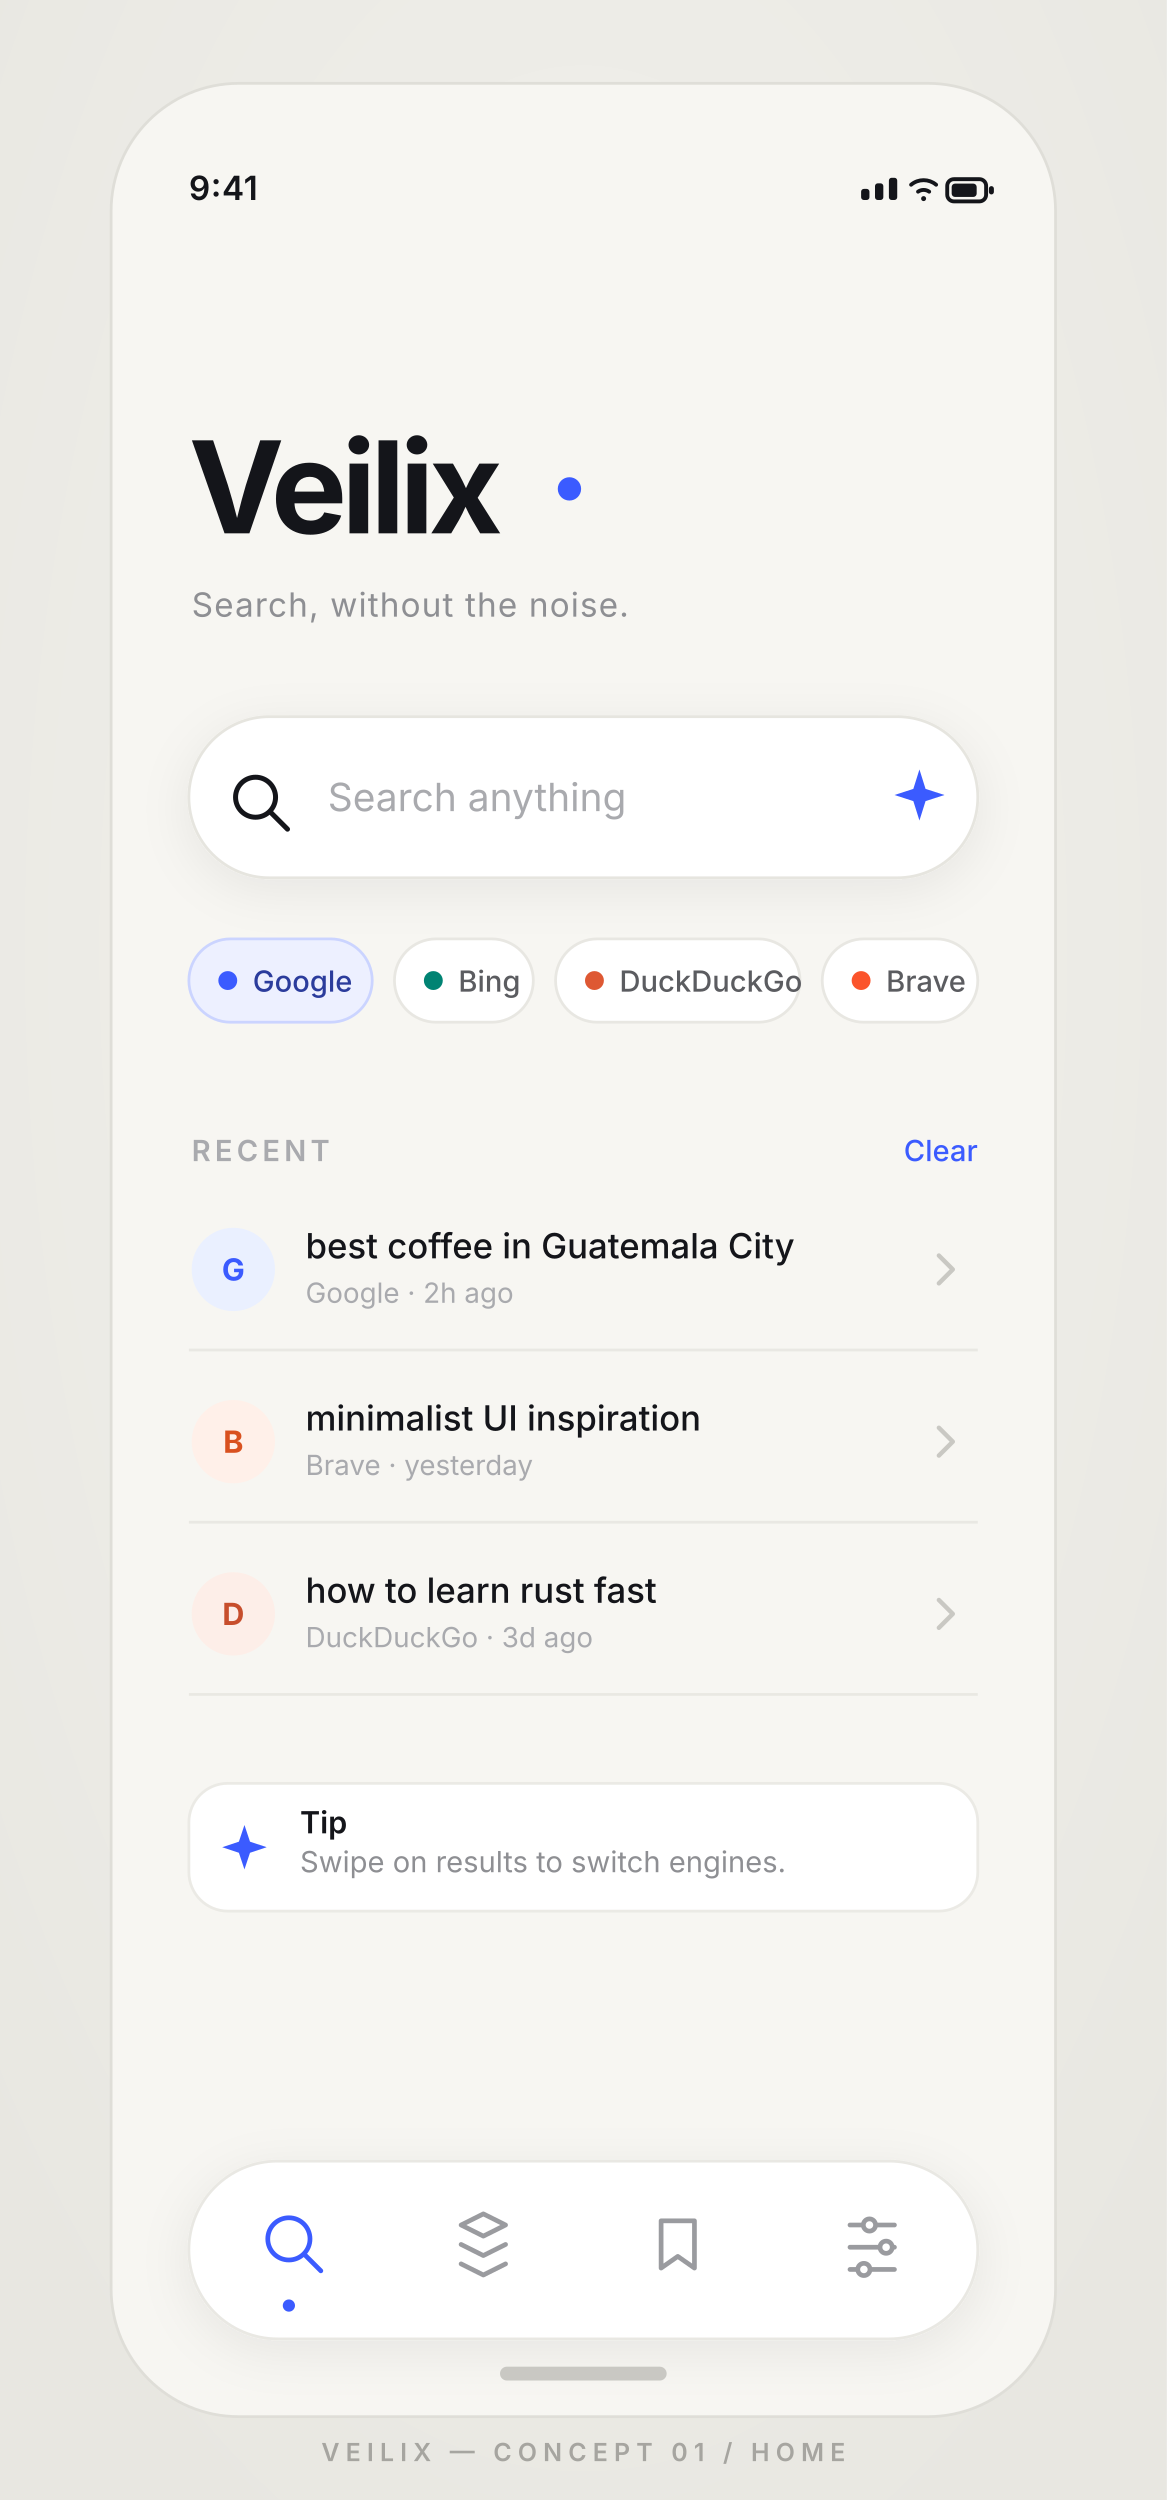
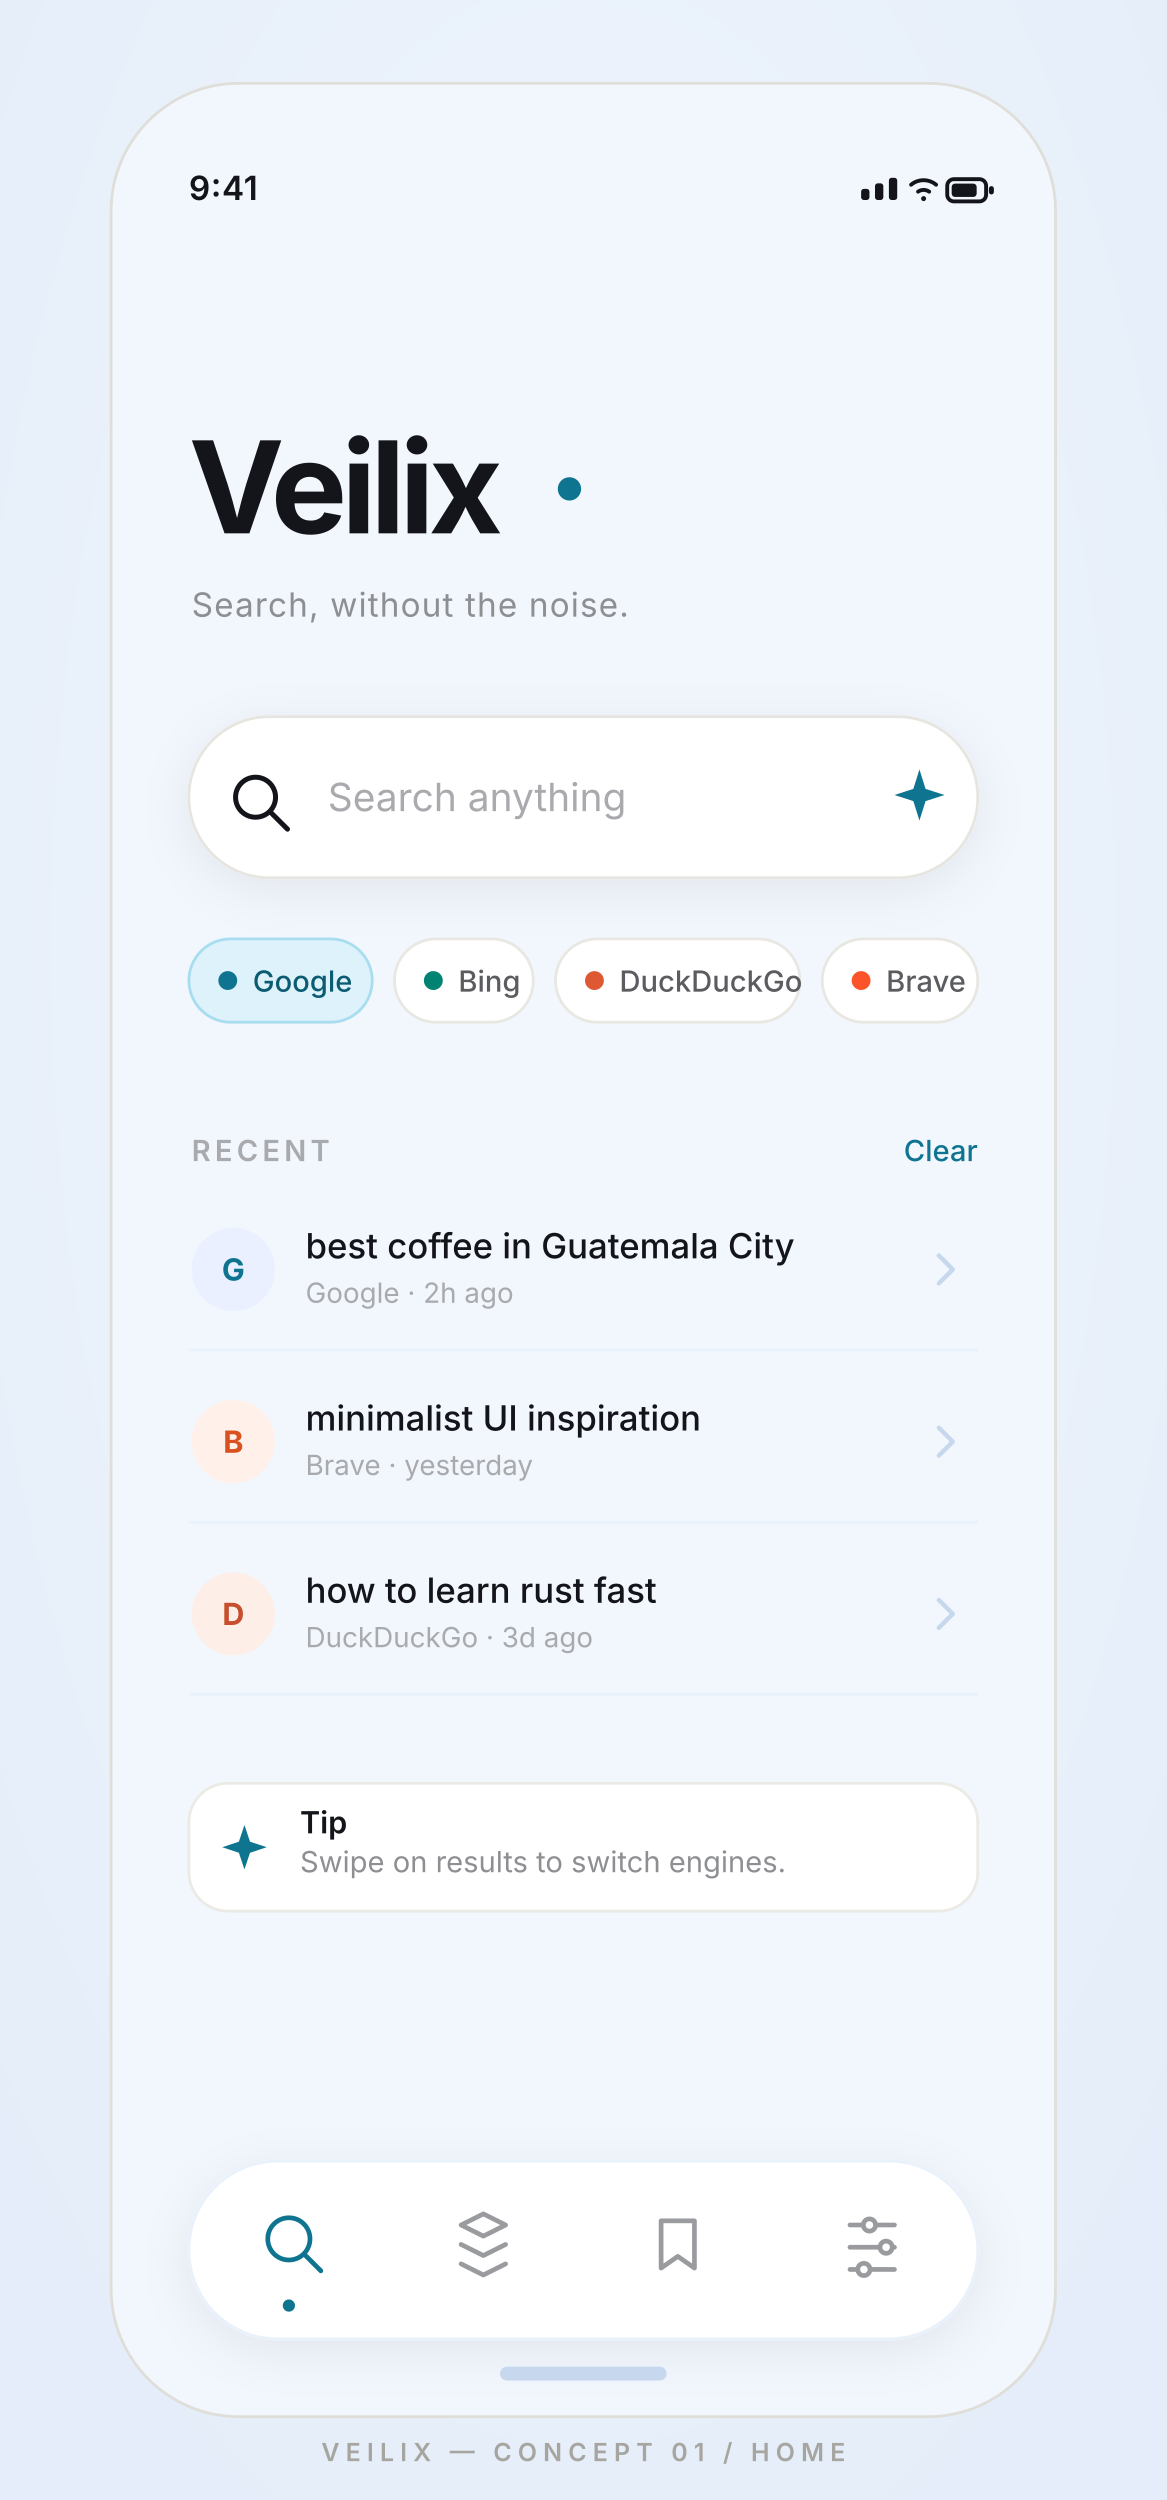
<svg xmlns="http://www.w3.org/2000/svg" viewBox="0 0 420 900" width="420" height="900" role="img" aria-label="Veilix mobile app home screen concept">
  <defs>
    <radialGradient id="canvas" cx="50%" cy="38%" r="70%">
-       <stop offset="0%" stop-color="#F3F2EE" />
-       <stop offset="100%" stop-color="#E8E7E1" />
+       <stop offset="0%" stop-color="#F2F7FD" />
+       <stop offset="100%" stop-color="#E4EDF9" />
    </radialGradient>
    <filter id="soft" x="-30%" y="-60%" width="160%" height="220%">
      <feDropShadow dx="0" dy="4" stdDeviation="9" flood-color="#14151A" flood-opacity="0.07" />
    </filter>
    <style>
      .ui { font-family: Inter, "Helvetica Neue", Helvetica, Arial, sans-serif; }
      .ink { fill: #14151A; }
      .muted { fill: #8E8F93; }
      .faint { fill: #A9AAAE; }
-       .accent { fill: #3B5BFF; }
+       .accent { fill: #0E7490; }
      .stroke-ink { stroke: #14151A; }
-       .stroke-accent { stroke: #3B5BFF; }
+       .stroke-accent { stroke: #0E7490; }
    </style>
  </defs>
  <rect width="420" height="900" fill="url(#canvas)" />
-   <rect x="40" y="30" width="340" height="840" rx="46" fill="#F7F6F2" stroke="#DFDED8" stroke-width="1" />
+   <rect x="40" y="30" width="340" height="840" rx="46" fill="#F2F7FD" stroke="#DFDED8" stroke-width="1" />
  <g class="ui">
    <text x="68" y="72" font-size="12" font-weight="600" class="ink" letter-spacing="0.2">9:41</text>
    <g transform="translate(310 62)" fill="none" class="stroke-ink" stroke-width="1.4" stroke-linecap="round">
      <rect x="0" y="6" width="3" height="4" rx="1" fill="#14151A" stroke="none" />
      <rect x="5" y="4" width="3" height="6" rx="1" fill="#14151A" stroke="none" />
      <rect x="10" y="2" width="3" height="8" rx="1" fill="#14151A" stroke="none" />
      <path d="M18 4.5a7 7 0 0 1 9 0" />
      <path d="M20.5 7a3.5 3.5 0 0 1 4 0" />
      <circle cx="22.5" cy="9.5" r="0.9" fill="#14151A" stroke="none" />
      <rect x="31" y="2.5" width="14" height="8" rx="2.4" />
      <rect x="32.6" y="4.1" width="9" height="4.8" rx="1.2" fill="#14151A" stroke="none" />
      <rect x="46" y="5" width="1.8" height="3" rx="0.9" fill="#14151A" stroke="none" />
    </g>
  </g>
  <g class="ui">
    <text x="68" y="192" font-size="46" font-weight="650" letter-spacing="-2" class="ink">Veilix</text>
    <circle cx="205" cy="176" r="4.2" class="accent" />
    <text x="69" y="222" font-size="12" letter-spacing="0.4" class="muted">Search, without the noise.</text>
  </g>
  <g filter="url(#soft)">
    <rect x="68" y="258" width="284" height="58" rx="29" fill="#FFFFFF" stroke="#E6E5DF" stroke-width="1" />
  </g>
  <g fill="none" stroke="#14151A" stroke-width="1.8" stroke-linecap="round">
    <circle cx="92" cy="287" r="7.2" />
    <path d="M97.5 292.5 L103.5 298.5" />
  </g>
  <g class="ui">
    <text x="118" y="292" font-size="14" class="faint">Search anything</text>
  </g>
  <path d="M331 277 L333.2 284 L340 286.2 L333.2 288.4 L331 295.4 L328.8 288.4 L322 286.2 L328.8 284 Z" class="accent" />
  <g class="ui" font-size="10.5" font-weight="500">
-     <rect x="68" y="338" width="66" height="30" rx="15" fill="#EDF0FF" stroke="#CBD4FF" stroke-width="1" />
-     <circle cx="82" cy="353" r="3.4" fill="#3B5BFF" />
-     <text x="91" y="357" fill="#2B3C9C">Google</text>
+     <rect x="68" y="338" width="66" height="30" rx="15" fill="#DDF2FB" stroke="#A8DDF0" stroke-width="1" />
+     <circle cx="82" cy="353" r="3.4" fill="#0E7490" />
+     <text x="91" y="357" fill="#0B5C73">Google</text>
    <rect x="142" y="338" width="50" height="30" rx="15" fill="#FFFFFF" stroke="#E8E7E2" stroke-width="1" />
    <circle cx="156" cy="353" r="3.4" fill="#008373" />
    <text x="165" y="357" fill="#5B5C60">Bing</text>
    <rect x="200" y="338" width="88" height="30" rx="15" fill="#FFFFFF" stroke="#E8E7E2" stroke-width="1" />
    <circle cx="214" cy="353" r="3.4" fill="#DE5833" />
    <text x="223" y="357" fill="#5B5C60">DuckDuckGo</text>
    <rect x="296" y="338" width="56" height="30" rx="15" fill="#FFFFFF" stroke="#E8E7E2" stroke-width="1" />
    <circle cx="310" cy="353" r="3.4" fill="#FB542B" />
    <text x="319" y="357" fill="#5B5C60">Brave</text>
  </g>
  <g class="ui" font-size="10.5" font-weight="600" letter-spacing="1.5">
    <text x="69" y="418" class="faint">RECENT</text>
    <text x="352" y="418" text-anchor="end" font-weight="500" letter-spacing="0" class="accent">Clear</text>
  </g>
  <g class="ui">
    <circle cx="84" cy="457" r="15" fill="#EAF0FF" />
    <text x="84" y="461" font-size="11" font-weight="700" text-anchor="middle" class="accent">G</text>
    <text x="110" y="453" font-size="12.5" font-weight="500" class="ink">best coffee in Guatemala City</text>
    <text x="110" y="469" font-size="10" class="faint">Google · 2h ago</text>
-     <path d="M338 452 l5 5 l-5 5" fill="none" stroke="#C9C8C3" stroke-width="1.6" stroke-linecap="round" stroke-linejoin="round" />
-     <line x1="68" y1="486" x2="352" y2="486" stroke="#E9E8E3" stroke-width="1" />
+     <path d="M338 452 l5 5 l-5 5" fill="none" stroke="#C7D8EE" stroke-width="1.6" stroke-linecap="round" stroke-linejoin="round" />
+     <line x1="68" y1="486" x2="352" y2="486" stroke="#E9F1FB" stroke-width="1" />
    <circle cx="84" cy="519" r="15" fill="#FFF0E9" />
    <text x="84" y="523" font-size="11" font-weight="700" text-anchor="middle" fill="#D9511F">B</text>
    <text x="110" y="515" font-size="12.5" font-weight="500" class="ink">minimalist UI inspiration</text>
    <text x="110" y="531" font-size="10" class="faint">Brave · yesterday</text>
-     <path d="M338 514 l5 5 l-5 5" fill="none" stroke="#C9C8C3" stroke-width="1.6" stroke-linecap="round" stroke-linejoin="round" />
-     <line x1="68" y1="548" x2="352" y2="548" stroke="#E9E8E3" stroke-width="1" />
+     <path d="M338 514 l5 5 l-5 5" fill="none" stroke="#C7D8EE" stroke-width="1.6" stroke-linecap="round" stroke-linejoin="round" />
+     <line x1="68" y1="548" x2="352" y2="548" stroke="#E9F1FB" stroke-width="1" />
    <circle cx="84" cy="581" r="15" fill="#FDEEE8" />
    <text x="84" y="585" font-size="11" font-weight="700" text-anchor="middle" fill="#C74E2C">D</text>
    <text x="110" y="577" font-size="12.5" font-weight="500" class="ink">how to learn rust fast</text>
    <text x="110" y="593" font-size="10" class="faint">DuckDuckGo · 3d ago</text>
-     <path d="M338 576 l5 5 l-5 5" fill="none" stroke="#C9C8C3" stroke-width="1.6" stroke-linecap="round" stroke-linejoin="round" />
-     <line x1="68" y1="610" x2="352" y2="610" stroke="#E9E8E3" stroke-width="1" />
+     <path d="M338 576 l5 5 l-5 5" fill="none" stroke="#C7D8EE" stroke-width="1.6" stroke-linecap="round" stroke-linejoin="round" />
+     <line x1="68" y1="610" x2="352" y2="610" stroke="#E9F1FB" stroke-width="1" />
  </g>
  <g class="ui">
    <rect x="68" y="642" width="284" height="46" rx="14" fill="#FFFFFF" stroke="#EBEAE5" stroke-width="1" />
    <path d="M88 657 L90 663 L96 665 L90 667 L88 673 L86 667 L80 665 L86 663 Z" class="accent" />
    <text x="108" y="660" font-size="11" font-weight="600" class="ink">Tip</text>
    <text x="108" y="674" font-size="10.5" class="muted">Swipe on results to switch engines.</text>
  </g>
  <g filter="url(#soft)">
-     <rect x="68" y="778" width="284" height="64" rx="32" fill="#FFFFFF" stroke="#E9E8E3" stroke-width="1" />
+     <rect x="68" y="778" width="284" height="64" rx="32" fill="#FFFFFF" stroke="#E9F1FB" stroke-width="1" />
  </g>
  <g fill="none" stroke-width="1.7" stroke-linecap="round" stroke-linejoin="round">
    <g class="stroke-accent">
      <circle cx="104" cy="806" r="7.6" />
      <path d="M109.8 811.8 L115.5 817.5" />
    </g>
    <g stroke="#9A9B9F">
      <path d="M166 801 l8 -4 l8 4 l-8 4 z" />
      <path d="M166 808 l8 4 l8 -4" />
      <path d="M166 815 l8 4 l8 -4" />
    </g>
    <g stroke="#9A9B9F">
      <path d="M238 799.5 h12 v17 l-6 -4.2 l-6 4.2 z" />
    </g>
    <g stroke="#9A9B9F">
      <path d="M306 801 h16" />
      <path d="M306 809 h16" />
      <path d="M306 817 h16" />
      <circle cx="313" cy="801" r="2.2" fill="#FFFFFF" />
      <circle cx="319" cy="809" r="2.2" fill="#FFFFFF" />
      <circle cx="311" cy="817" r="2.2" fill="#FFFFFF" />
    </g>
  </g>
  <circle cx="104" cy="830" r="2.2" class="accent" />
-   <rect x="180" y="852" width="60" height="5" rx="2.5" fill="#C9C8C3" />
+   <rect x="180" y="852" width="60" height="5" rx="2.5" fill="#C7D8EE" />
  <g class="ui" font-size="9" font-weight="600" letter-spacing="2.2">
    <text x="210" y="886" text-anchor="middle" fill="#A6A5A0">VEILIX — CONCEPT 01 / HOME</text>
  </g>
</svg>
